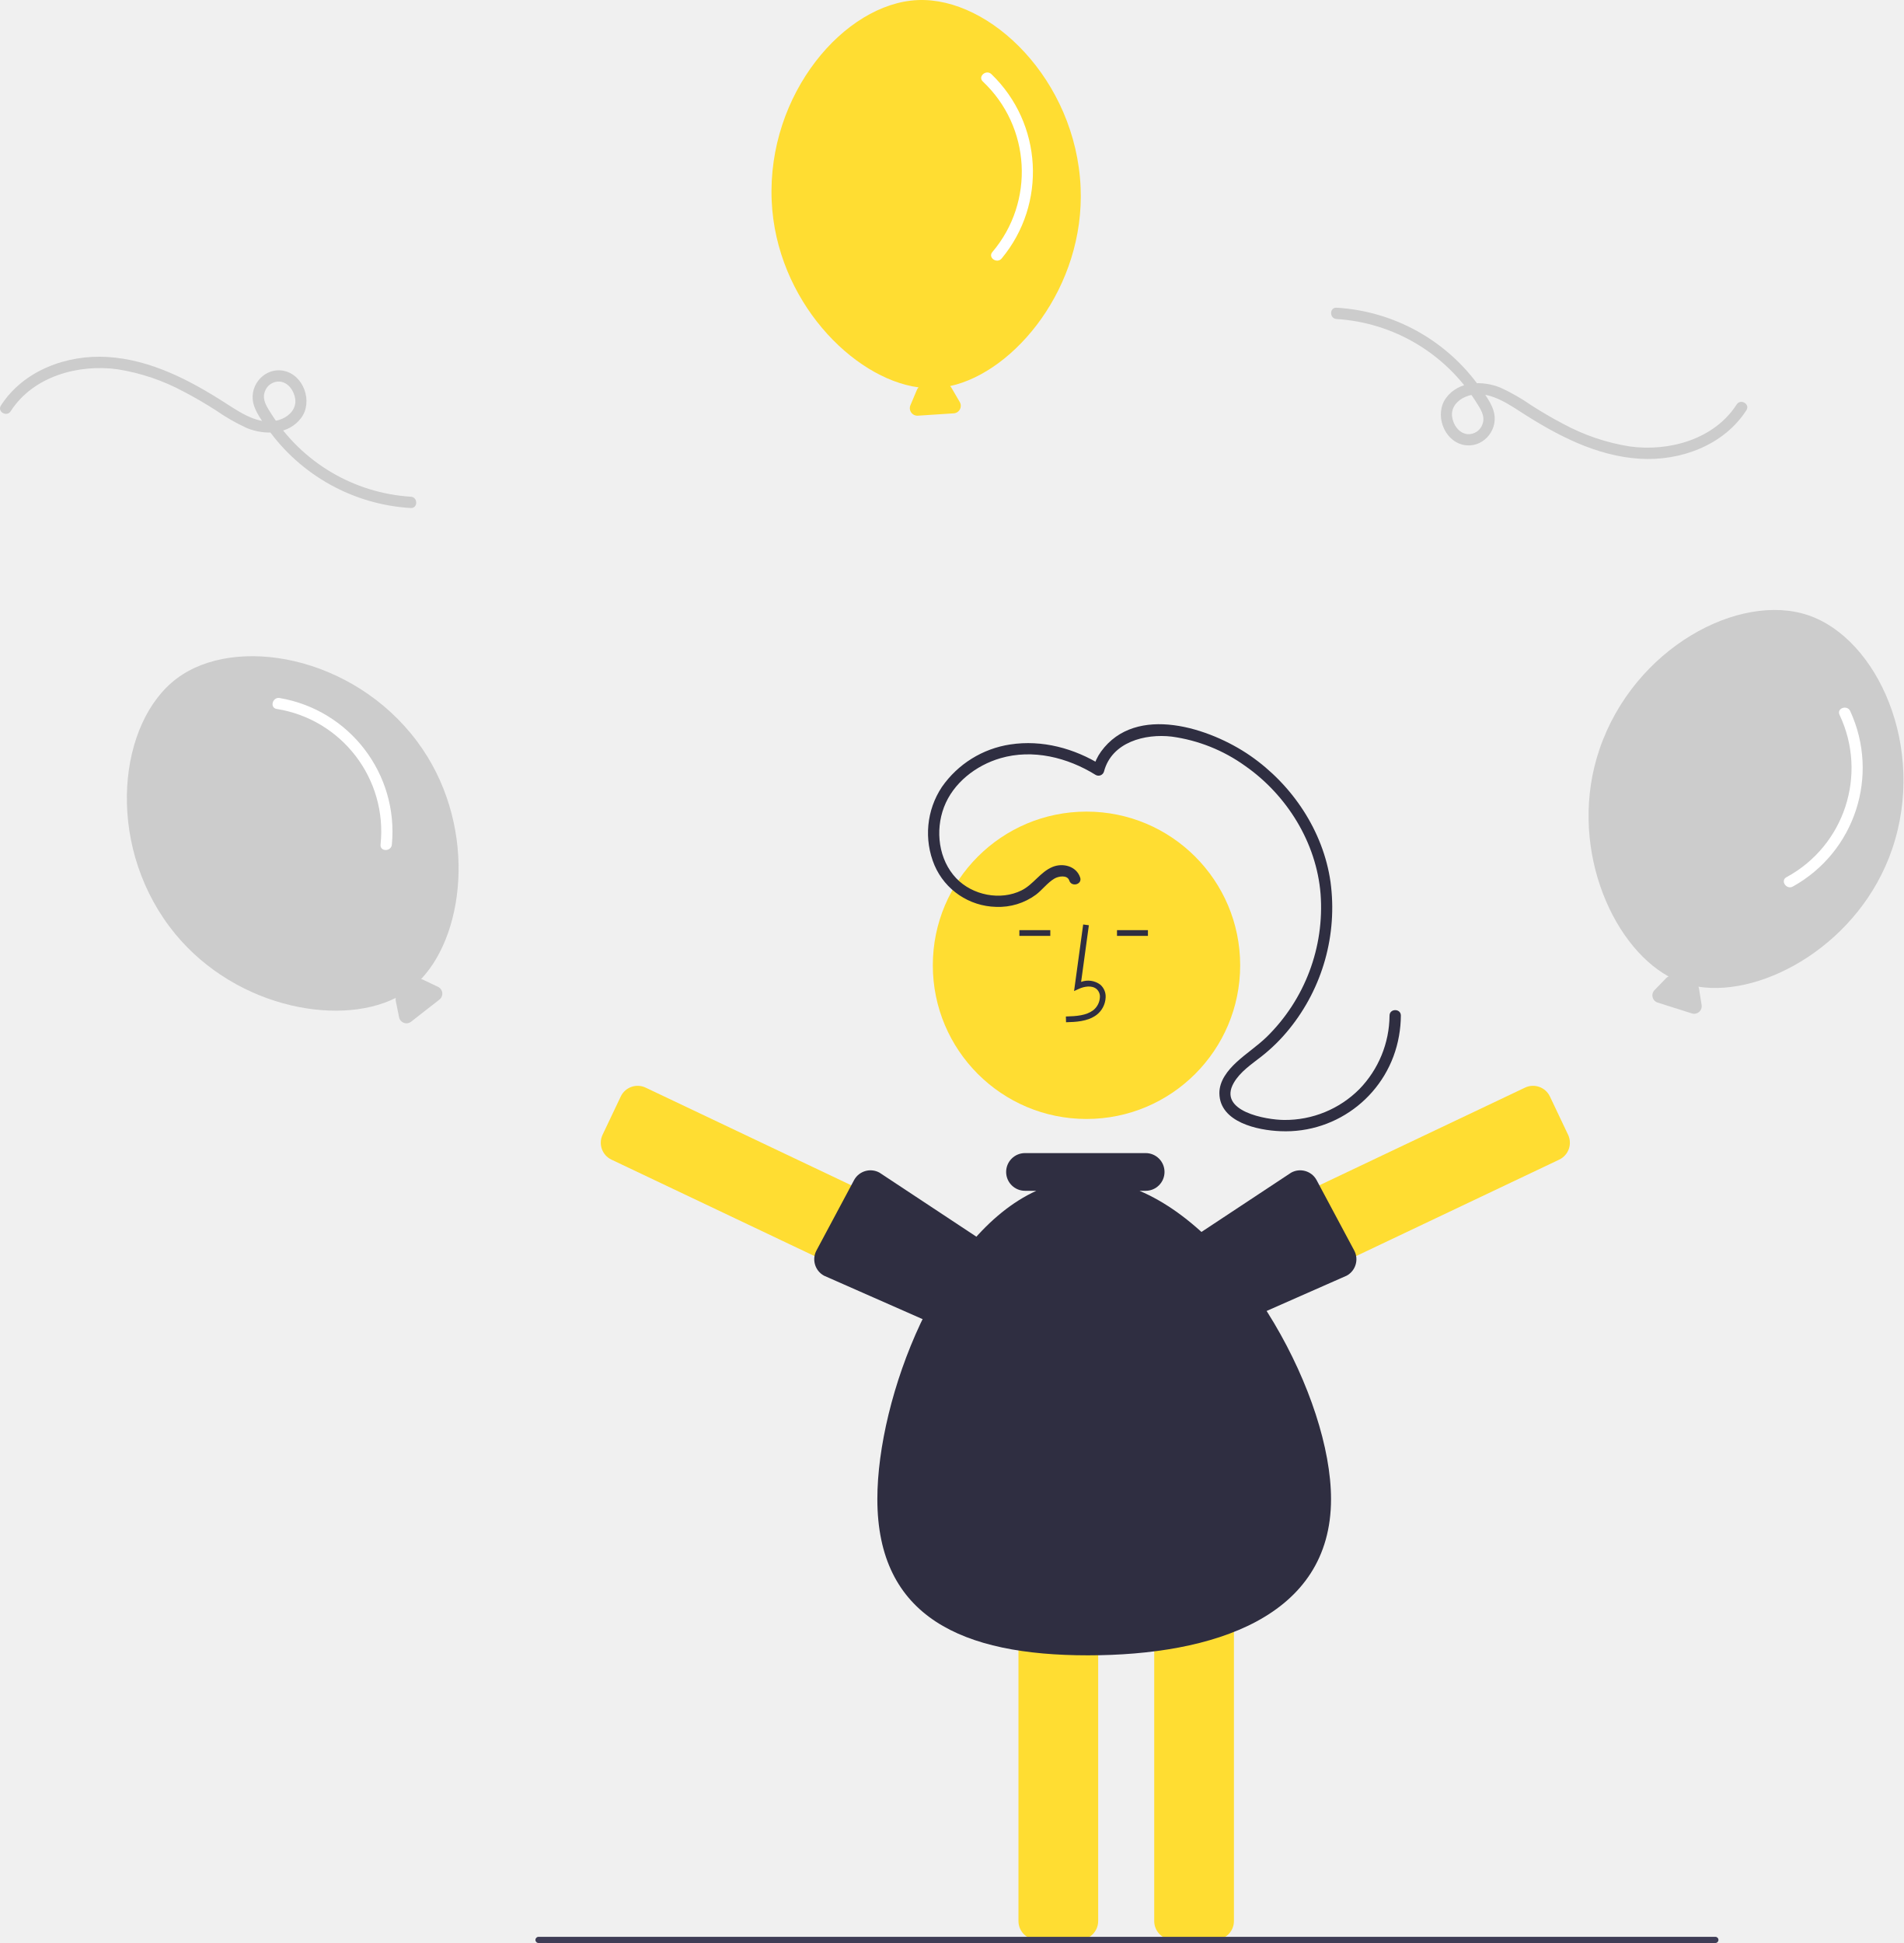
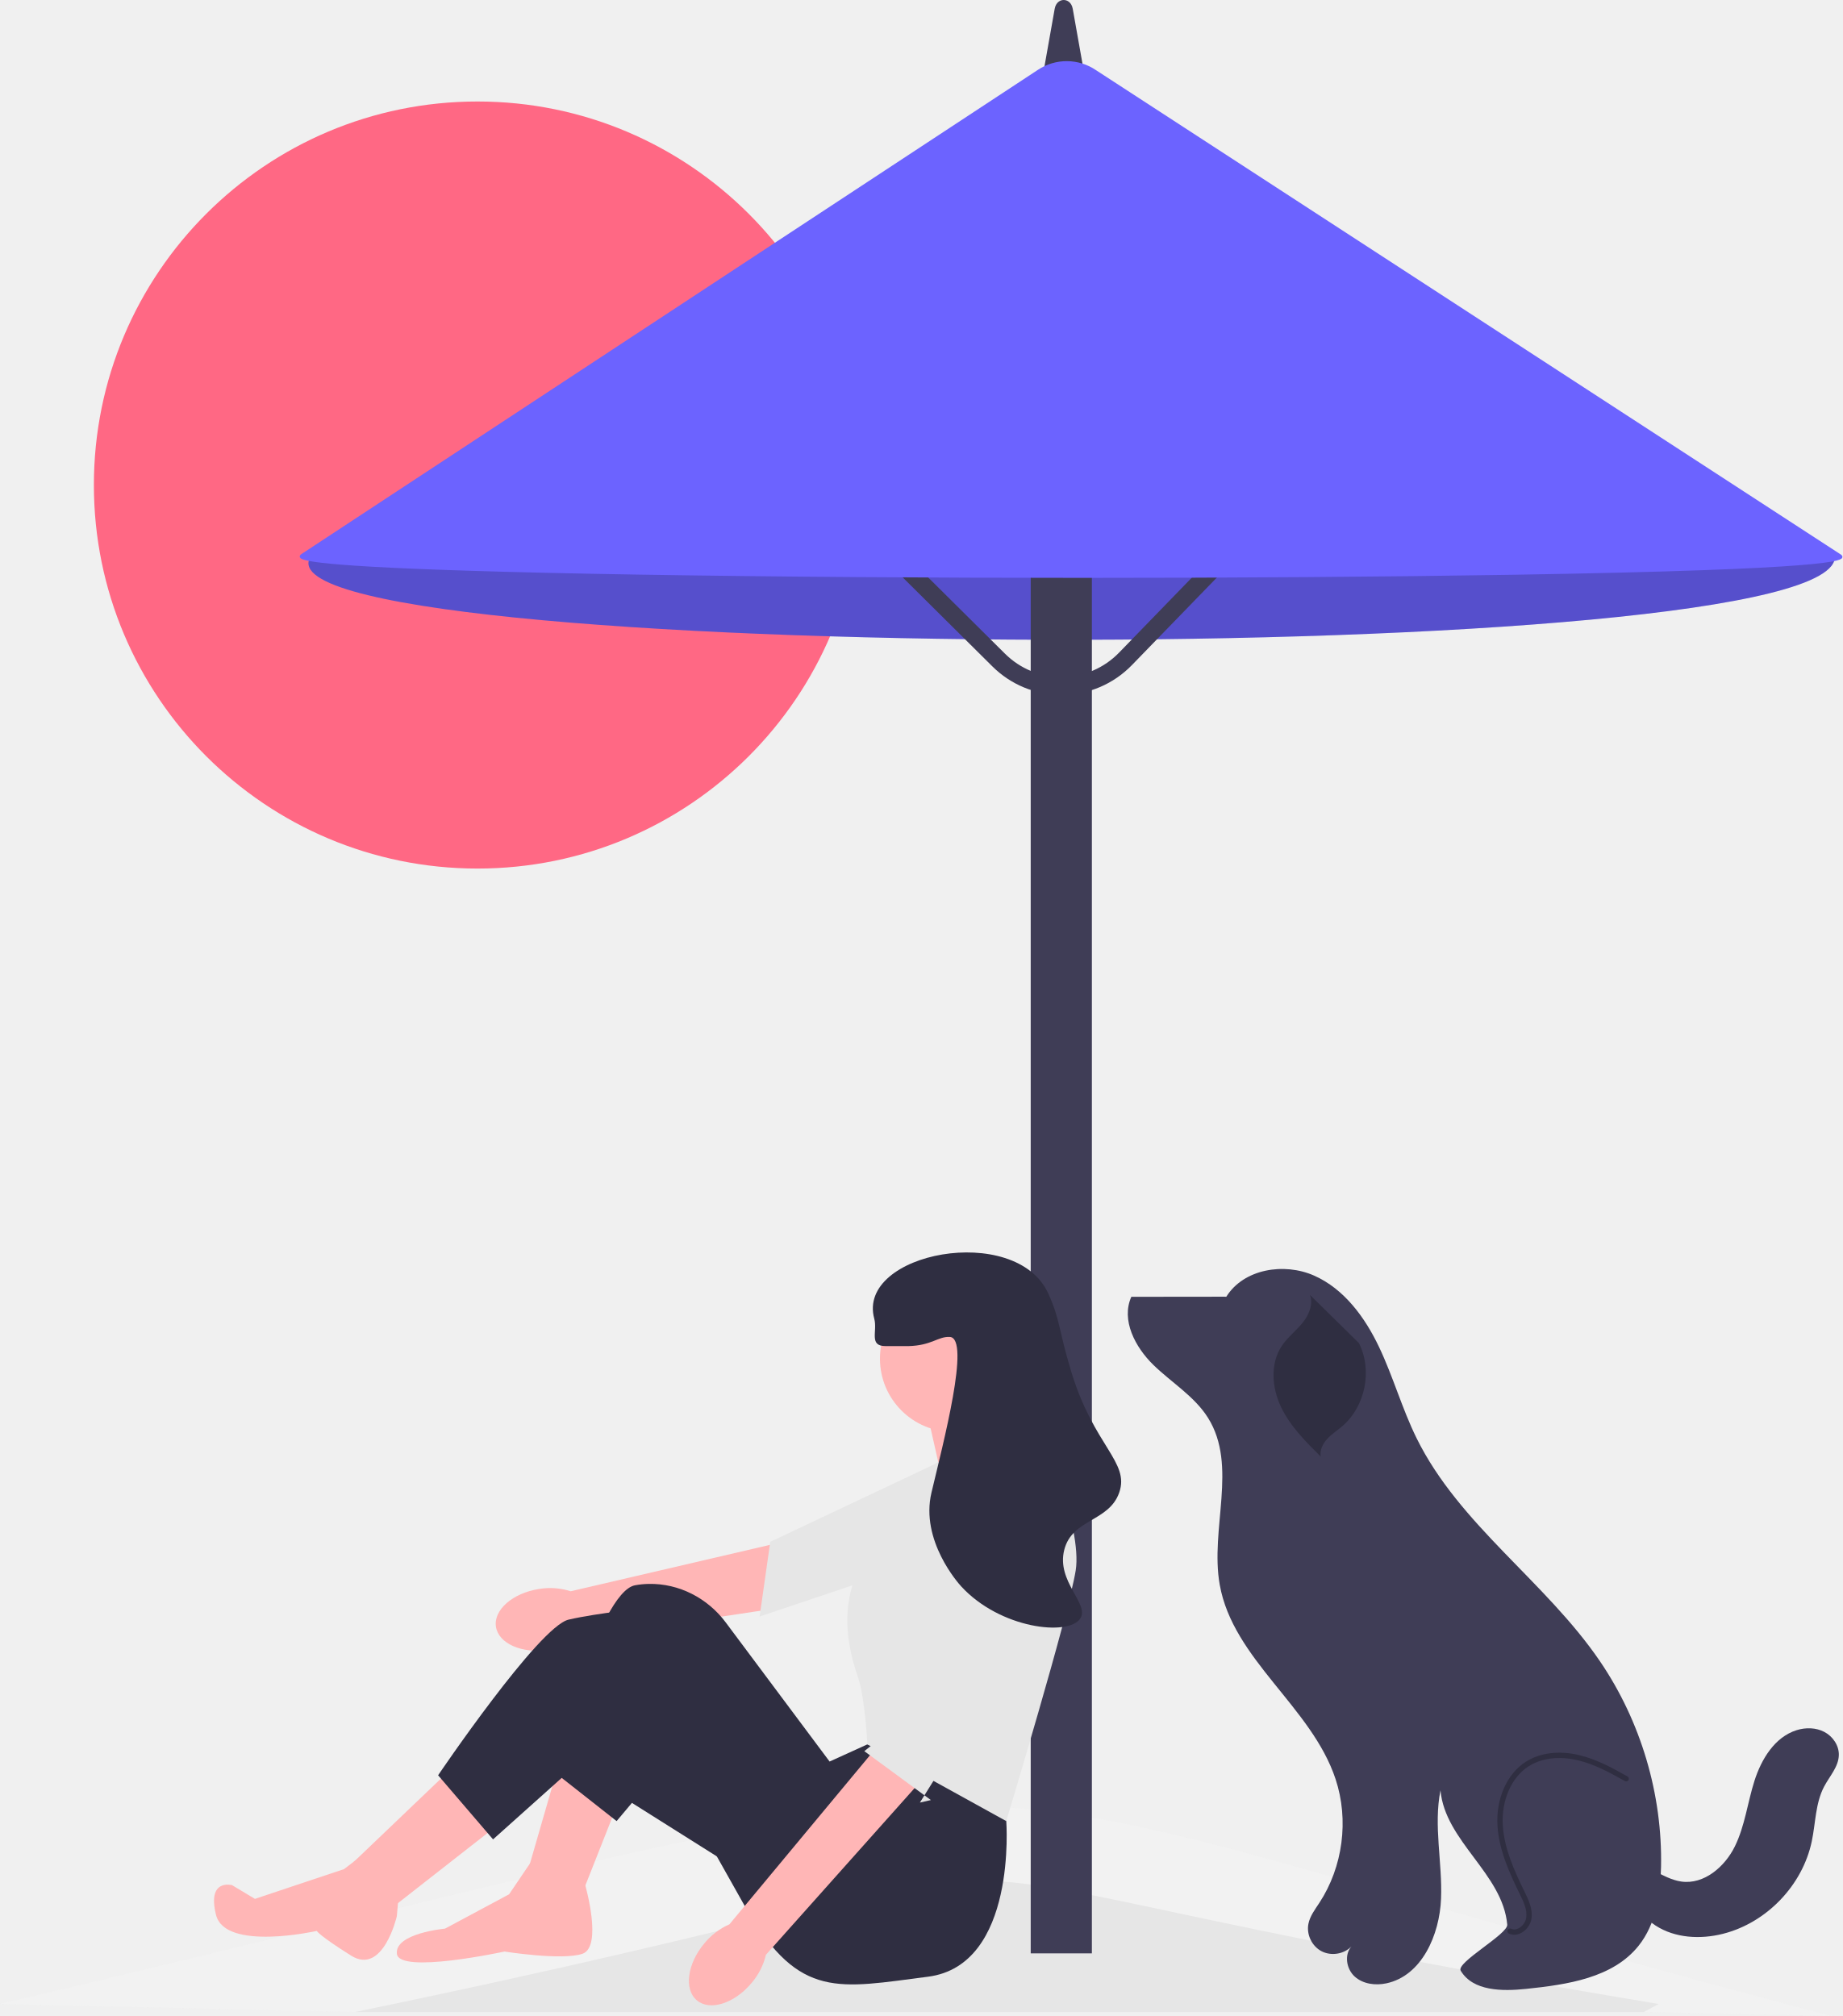
- <svg xmlns="http://www.w3.org/2000/svg" data-name="Layer 1" width="616.258" height="629" viewBox="0 0 616.258 629">
-   <path d="M426.896,375.502c-20.785-27.815-58.827-34.528-77.73-20.403s-23.246,52.51-2.461,80.326c19.239,25.747,54.096,32.768,73.295,23.122a2.411,2.411,0,0,0-.011.914l1.082,5.351a2.442,2.442,0,0,0,3.896,1.44l9.166-7.161a2.442,2.442,0,0,0-.454-4.129l-4.931-2.345a2.417,2.417,0,0,0-.543-.17C443.004,436.803,446.177,401.305,426.896,375.502Z" transform="translate(-291.8712 -135.5)" fill="#ccc" />
-   <path d="M381.431,365a40.17,40.17,0,0,1,33.644,43.918c-.223,2.345,3.441,2.33,3.662,0a43.923,43.923,0,0,0-36.332-47.45C380.099,361.077,379.108,364.606,381.431,365Z" transform="translate(-291.8712 -135.5)" fill="#fff" />
-   <path d="M904.468,410.328c11.184-32.873-4.794-68.043-27.135-75.644s-56.453,10.527-67.637,43.4c-10.352,30.428,3.57,63.146,22.383,73.524a2.411,2.411,0,0,0-.76.508l-3.801,3.919a2.442,2.442,0,0,0,1.016,4.028l11.089,3.509a2.442,2.442,0,0,0,3.148-2.71l-.855-5.392a2.417,2.417,0,0,0-.166-.544C863.023,458.281,894.093,440.822,904.468,410.328Z" transform="translate(-291.8712 -135.5)" fill="#ccc" />
-   <path d="M887.416,366.893a40.17,40.17,0,0,1-17.192,52.585c-2.06,1.142.025,4.155,2.071,3.02a43.923,43.923,0,0,0,18.584-56.8C889.898,363.576,886.428,364.755,887.416,366.893Z" transform="translate(-291.8712 -135.5)" fill="#fff" />
-   <path d="M641.717,196.15c-1.52-34.69-29.181-61.654-52.757-60.622s-48.774,30.312-47.254,65.002c1.407,32.11,26.262,57.536,47.56,60.372a2.411,2.411,0,0,0-.524.749l-2.118,5.032a2.442,2.442,0,0,0,2.41,3.384l11.607-.758a2.442,2.442,0,0,0,1.949-3.668l-2.755-4.714a2.417,2.417,0,0,0-.352-.446C620.52,255.882,643.127,228.33,641.717,196.15Z" transform="translate(-291.8712 -135.5)" fill="#ffdd32" />
-   <path d="M610.053,161.876a40.17,40.17,0,0,1,3.081,55.238c-1.505,1.812,1.532,3.862,3.027,2.062a43.923,43.923,0,0,0-3.316-59.67C611.161,157.883,608.356,160.242,610.053,161.876Z" transform="translate(-291.8712 -135.5)" fill="#fff" />
-   <circle cx="351.752" cy="312.489" r="49.752" fill="#ffdd32" />
-   <path d="M641.361,763.448H627.641a6.049,6.049,0,0,1-6.042-6.042v-114.355a6.049,6.049,0,0,1,6.042-6.042h13.72a6.049,6.049,0,0,1,6.042,6.042v114.355A6.049,6.049,0,0,1,641.361,763.448Z" transform="translate(-291.8712 -135.5)" fill="#ffdd32" />
-   <path d="M685.311,763.448h-13.72a6.049,6.049,0,0,1-6.042-6.042v-114.355a6.049,6.049,0,0,1,6.042-6.042H685.311a6.049,6.049,0,0,1,6.042,6.042v114.355A6.049,6.049,0,0,1,685.311,763.448Z" transform="translate(-291.8712 -135.5)" fill="#ffdd32" />
-   <path d="M607.058,544.697l-5.886,12.394a6.049,6.049,0,0,1-8.05,2.866L489.823,510.901a6.049,6.049,0,0,1-2.866-8.05l5.886-12.394a6.049,6.049,0,0,1,8.05-2.866l103.299,49.056A6.049,6.049,0,0,1,607.058,544.697Z" transform="translate(-291.8712 -135.5)" fill="#ffdd32" />
-   <path d="M622.62,551.34a5.995,5.995,0,0,1-.631,4.13l-6.631,12.011a6.05,6.05,0,0,1-8.211,2.37l-48.542-21.399a6.048,6.048,0,0,1-2.369-8.21l-0-0L568.4,517.485a6.042,6.042,0,0,1,8.21-2.369l43.597,28.819c1.413.78,1.85,5.388,2.298,6.938C622.55,551.029,622.588,551.184,622.62,551.34Z" transform="translate(-291.8712 -135.5)" fill="#2f2e41" />
-   <path d="M682.303,536.646l103.299-49.056a6.049,6.049,0,0,1,8.05,2.866l5.886,12.394a6.049,6.049,0,0,1-2.866,8.05L693.373,559.957a6.049,6.049,0,0,1-8.05-2.866l-5.886-12.394A6.049,6.049,0,0,1,682.303,536.646Z" transform="translate(-291.8712 -135.5)" fill="#ffdd32" />
-   <path d="M663.989,550.874c.448-1.551.885-6.158,2.298-6.938l43.597-28.819a6.042,6.042,0,0,1,8.21,2.369l12.164,22.756-0.0 0a6.048,6.048,0,0,1-2.369,8.21l-48.542,21.399a6.05,6.05,0,0,1-8.211-2.37l-6.631-12.011a5.995,5.995,0,0,1-.631-4.13C663.906,551.184,663.944,551.029,663.989,550.874Z" transform="translate(-291.8712 -135.5)" fill="#2f2e41" />
-   <path d="M637,466.428l-.052-1.859c3.459-.096,6.508-.313,8.8-1.987a5.715,5.715,0,0,0,2.214-4.21,3.267,3.267,0,0,0-1.072-2.691c-1.521-1.285-3.969-.869-5.752-.051l-1.538.705,2.95-21.558,1.842.252-2.509,18.338a6.563,6.563,0,0,1,6.208.893,5.086,5.086,0,0,1,1.729,4.176,7.56,7.56,0,0,1-2.975,5.646C643.9,466.235,640.074,466.342,637,466.428Z" transform="translate(-291.8712 -135.5)" fill="#2f2e41" />
-   <rect x="361.629" y="301.112" width="10.013" height="1.859" fill="#2f2e41" />
-   <rect x="330.023" y="301.112" width="10.013" height="1.859" fill="#2f2e41" />
-   <path d="M660.774,520.994h2.006a6.104,6.104,0,1,0,0-12.208H623.714a6.104,6.104,0,0,0,0,12.208h3.67c-31.352,14.264-51.47,66.955-51.47,99.79,0,38.252,27.607,50.59,68.166,50.59s78.712-12.339,78.712-50.59C722.792,587.949,694.454,535.259,660.774,520.994Z" transform="translate(-291.8712 -135.5)" fill="#2f2e41" />
-   <path d="M641.574,419.575c-1.212-3.684-5.585-4.815-8.951-3.425-3.947,1.63-6.185,5.667-9.997,7.575-6.856,3.432-15.952,1.589-21.179-3.913-5.716-6.016-6.842-15.405-3.965-23.002,2.975-7.856,10.355-13.542,18.257-15.851,10.5-3.069,21.765-.253,30.86,5.408a1.848,1.848,0,0,0,2.69-1.094c2.501-9.555,13.289-12.336,21.958-11.311a53.079,53.079,0,0,1,23.712,9.463c13.552,9.455,23.106,24.856,24.445,41.435a58.686,58.686,0,0,1-17.45,46.332c-3.055,2.948-6.615,5.267-9.73,8.139-2.837,2.617-5.634,6.06-5.577,10.133.13,9.367,12.456,11.95,19.75,12.231a37.291,37.291,0,0,0,38.399-30.836,38.541,38.541,0,0,0,.602-6.585c.011-2.357-3.652-2.36-3.662,0a34.541,34.541,0,0,1-9.777,23.814,33.922,33.922,0,0,1-24.349,9.972c-5.823-.029-21.6-2.79-16.312-12.001,2.067-3.602,5.777-6.054,8.975-8.56a56.152,56.152,0,0,0,9.005-8.889,62.398,62.398,0,0,0,13.347-47.612c-2.361-16.515-12.374-31.438-25.997-40.862-12.97-8.973-36.942-16.908-48.278-1.362a16.437,16.437,0,0,0-2.591,5.525l2.69-1.094c-8.762-5.453-19.207-8.282-29.505-6.705a32.954,32.954,0,0,0-22.14,13.765,26.96,26.96,0,0,0-2.39,25.342,22.264,22.264,0,0,0,19.953,13.473,20.382,20.382,0,0,0,12.894-3.946c2.086-1.591,3.689-3.843,5.947-5.197,1.293-.776,4.2-1.32,4.836.612.733,2.229,4.271,1.274,3.532-.974Z" transform="translate(-291.8712 -135.5)" fill="#2f2e41" />
-   <path d="M724.586,238.774a57.623,57.623,0,0,1,45.071,26.697c1.364,2.181,3.146,4.578,2.201,7.263a4.775,4.775,0,0,1-4.948,3.305c-2.785-.339-4.582-3.063-4.925-5.674-.389-2.961,1.7-5.286,4.279-6.386,6.303-2.689,12.662,1.466,17.796,4.782,11.698,7.556,24.565,14.389,38.74,15.25,13.115.797,27.179-4.346,34.474-15.719,1.276-1.99-1.893-3.828-3.162-1.849-7.235,11.28-21.86,15.331-34.577,13.587a67.219,67.219,0,0,1-21.636-7.345c-3.495-1.814-6.885-3.825-10.207-5.939a65.129,65.129,0,0,0-10.011-5.739c-5.837-2.398-13.565-2.211-17.642,3.31-3.804,5.151-.864,13.725,5.498,15.173,6.03,1.372,11.312-4.298,10.071-10.228-.635-3.033-2.919-6.001-4.687-8.48A61.29,61.29,0,0,0,724.586,235.112c-2.356-.117-2.35,3.546,0,3.662Z" transform="translate(-291.8712 -135.5)" fill="#ccc" />
-   <path d="M424.856,296.298a57.623,57.623,0,0,1-45.071-26.697c-1.364-2.181-3.146-4.578-2.201-7.263a4.775,4.775,0,0,1,4.948-3.305c2.785.339,4.582,3.063,4.925,5.674.389,2.961-1.7,5.286-4.279,6.386-6.303,2.689-12.662-1.466-17.796-4.782-11.698-7.556-24.565-14.389-38.74-15.25-13.115-.797-27.179,4.346-34.474,15.719-1.276,1.99,1.893,3.828,3.162,1.849,7.235-11.28,21.86-15.331,34.577-13.587a67.219,67.219,0,0,1,21.636,7.345c3.495,1.814,6.885,3.825,10.207,5.939a65.13,65.13,0,0,0,10.011,5.739c5.837,2.398,13.565,2.211,17.642-3.31,3.804-5.151.864-13.725-5.498-15.173-6.03-1.372-11.312,4.298-10.071,10.228.635,3.033,2.919,6.001,4.687,8.48A61.29,61.29,0,0,0,424.856,299.96c2.356.117,2.35-3.546,0-3.662Z" transform="translate(-291.8712 -135.5)" fill="#ccc" />
-   <path d="M847.218,764.5h-381a1,1,0,0,1,0-2h381a1,1,0,0,1,0,2Z" transform="translate(-291.8712 -135.5)" fill="#3f3d56" />
+ <svg xmlns="http://www.w3.org/2000/svg" width="691.088" height="756.357" viewBox="0 0 691.088 756.357">
+   <circle cx="179.108" cy="181.971" r="143.892" fill="#ff6884" />
+   <path d="M394.08,55.602L116.931,208.265c-32.016,41.048,576.322,43.585,571.302,.151L419.482,55.753c-7.649-4.345-17.68-4.405-25.402-.151Z" fill="#6c63ff" />
+   <path d="M394.08,55.602L116.931,208.265c-32.016,41.048,576.322,43.585,571.302,.151L419.482,55.753c-7.649-4.345-17.68-4.405-25.402-.151Z" isolation="isolate" opacity=".2" />
+   <path d="M687.083,756.357l-70.499-1.503H133.164L0,751.85c441.478-104.337,305.737-95.353,687.083,4.508Z" fill="#f2f2f2" isolation="isolate" opacity=".8" />
+   <path d="M622.179,751.85l-5.595,3.005H133.164c330.454-68.213,132.336-62.207,489.015-3.005Z" fill="#e6e6e6" />
+   <path d="M388.597,42.857h20.807l-7.017-39.548c-.434-2.443-2.095-3.31-3.387-3.31s-2.953,.866-3.387,3.31l-7.017,39.548Z" fill="#3f3d56" />
+   <rect x="386.624" y="173.344" width="22.94" height="559.514" fill="#3f3d56" />
+   <path d="M398.16,260.688c-9.787,0-18.987-3.79-25.943-10.695l-57.897-57.481,4.73-4.765,57.897,57.481c5.757,5.715,13.356,8.835,21.507,8.745,8.112-.077,15.689-3.325,21.338-9.148l55.324-57.033,4.819,4.675-55.324,57.033c-6.908,7.121-16.175,11.093-26.094,11.187-.119,.001-.239,.001-.357,.001v-0Z" fill="#3f3d56" />
+   <path d="M406.182,216.805c-28.488,0-57.201-.098-85.07-.295-59.046-.42-109.458-1.249-145.785-2.399-61.919-1.96-62.578-4.188-62.86-5.138-.064-.22-.087-.646,.496-1.03L389.351,26.184c6.646-4.382,15.198-4.322,21.786,.156l279.431,181.752c.583,.396,.554,.823,.485,1.043-.349,1.117-1.407,4.517-124.098,6.514-46.681,.76-103.256,1.156-160.773,1.156Z" fill="#6c63ff" />
+   <g>
+     <path d="M459.394,486.494l-35.029,.038c-3.922,8.717,1.437,18.912,8.29,25.576s15.446,11.776,20.506,19.885c11.229,17.995,.647,41.659,4.356,62.543,4.994,28.122,34.476,45.819,43.454,72.933,5.079,15.338,2.77,32.943-6.092,46.453-1.636,2.494-3.525,4.956-4.097,7.884-.778,3.981,1.317,8.352,4.907,10.239s8.379,1.134,11.217-1.764c-2.771,3.149-1.863,8.466,1.248,11.28s7.745,3.414,11.849,2.547c13.301-2.809,19.996-18.173,20.534-31.756,.538-13.583-2.871-27.346-.211-40.678,1.696,19.133,23.344,31.283,25.04,50.415,.314,3.545-19.28,14.21-17.456,17.267,4.61,7.728,15.595,7.754,24.546,6.828,15.409-1.594,32.521-4.077,42.187-16.183,6.512-8.156,8.199-19.134,8.413-29.568,.559-27.242-7.556-54.597-22.881-77.126-20.396-29.985-52.821-51.236-68.833-83.775-5.442-11.059-8.772-23.05-14.067-34.18-5.295-11.13-13.083-21.78-24.351-26.774-11.268-4.995-26.438-2.531-32.94,7.939" fill="#3f3d56" />
+     <path d="M568.011,725.878c-.698,0-1.381-.149-2.024-.449-.501-.233-.717-.828-.484-1.329s.827-.718,1.329-.484c1.103,.513,2.166,.177,2.862-.197,1.43-.767,2.551-2.337,2.788-3.909,.46-3.036-1.062-6.138-2.404-8.875-3.915-7.979-7.785-16.525-8.366-25.555-.655-10.182,3.548-19.666,10.708-24.163,5.323-3.342,12.359-4.216,19.814-2.464,6.386,1.502,12.27,4.652,18.236,8.023,.481,.271,.65,.882,.379,1.362-.272,.481-.881,.651-1.363,.379-6.058-3.423-11.573-6.374-17.71-7.817-6.93-1.63-13.427-.844-18.292,2.21-6.547,4.111-10.385,12.88-9.776,22.341,.557,8.665,4.339,17.004,8.165,24.803,1.399,2.852,3.139,6.4,2.586,10.055-.333,2.197-1.832,4.306-3.821,5.372-.863,.463-1.757,.696-2.628,.696h0Z" fill="#2f2e41" />
+     <path d="M509.734,503.898c5.141,10.2,2.428,23.748-6.244,31.183-1.862,1.597-3.959,2.933-5.624,4.734s-2.887,4.241-2.467,6.657c-5.681-5.636-11.474-11.427-14.911-18.654-3.436-7.227-4.107-16.3,.365-22.937,2.134-3.166,5.243-5.54,7.665-8.492,2.421-2.952,4.168-6.971,2.859-10.558" fill="#2f2e41" />
+     <path d="M611.905,699.811c-2.717,8.308,1.757,17.868,9.096,22.614s16.824,5.238,25.297,3.091c16.384-4.153,29.84-18.181,33.308-34.724,1.442-6.88,1.341-14.254,4.606-20.479,2.052-3.913,5.439-7.448,5.537-11.865,.08-3.59-2.25-6.997-5.429-8.667s-7.051-1.728-10.472-.641c-8.156,2.592-13.163,10.852-15.757,19.007-2.595,8.155-3.563,16.875-7.335,24.557-3.772,7.682-11.568,14.39-20.046,13.218-7.331-1.014-13.536-7.623-20.882-6.723" fill="#3f3d56" />
+   </g>
+   <g>
+     <path id="uuid-54f431d9-8f52-4369-9c0b-5619dfe5d050-75" d="M202.232,596.143c-9.917,1.52-17.171,7.869-16.202,14.18,.968,6.311,9.791,10.193,19.712,8.671,3.971-.554,7.752-2.05,11.026-4.364l71.737-10.808,2.704-24.782-77.145,17.963c-3.818-1.227-7.875-1.522-11.831-.86h-0Z" fill="#ffb6b6" />
+     <polygon points="382.945 544.472 366.684 578.978 284.939 606.496 284.939 606.496 288.922 578.451 288.922 578.451 364.357 542.804 382.945 544.472" fill="#e6e6e6" />
+     <polygon points="232.175 675.49 217.576 712.417 198.683 699.535 209.847 660.891 232.175 675.49" fill="#ffb6b6" />
+     <polygon points="171.203 661.75 132.559 698.676 148.016 714.993 187.52 684.077 171.203 661.75" fill="#ffb6b6" />
+     <polygon points="390.188 541.523 389.758 538.517 379.883 519.195 347.25 527.782 353.261 554.404 390.188 541.523" fill="#ffb6b6" />
+     <path d="M376.448,670.337l1.004,12.898s4.149,54.085-29.343,58.379-48.091,8.588-67.842-24.904l-30.916-54.961-18.058,21.486-24.022-18.91s17.175-66.984,30.915-69.56c1.718-.322,3.435-.483,5.126-.518,11.375-.237,22.098,5.327,28.904,14.444l38.965,52.199,14.17-6.441,51.096,15.887v-0Z" fill="#2f2e41" />
+     <path d="M190.955,710.699l8.677-12.804,19.915,9.455s6.617,23.101-1.112,25.678-29.198-.859-29.198-.859c0,0-39.503,8.588-40.362,.859s18.034-9.446,18.034-9.446l24.045-12.881,0-0-0,0Z" fill="#ffb6b6" />
+     <path d="M275.113,700.394l-59.684-37.606-30.486,27.301-20.61-24.045s37.786-55.82,48.95-58.396c11.164-2.576,29.198-4.294,29.198-4.294l54.961,50.667-22.328,46.373v-0l-0,0Z" fill="#2f2e41" />
+     <path d="M136.72,695.38l12.621,18.004-.494,5.554s-5.124,22.318-17.147,14.768-12.881-9.267-12.881-9.267c0,0-34.351,7.729-37.786-6.011s6.011-11.164,6.011-11.164l8.577,5.153,33.435-11.177,7.663-5.86v-0Z" fill="#ffb6b6" />
+     <circle cx="357.555" cy="509.748" r="27.48" fill="#ffb6b6" />
+     <path d="M351.114,548.822l39.503-12.023s15.458,36.068,12.881,52.385c-2.576,16.317-26.047,94.052-26.047,94.052l-52.1-28.786s-.859-17.175-3.435-24.904-10.735-31.345,7.299-51.096c18.034-19.752,21.898-29.627,21.898-29.627l-0,0Z" fill="#e6e6e6" />
+     <g>
+       <path id="uuid-b26c39a4-6f50-479a-8ec8-74191e458edf-76" d="M264.17,729.147c-6.429,7.702-7.666,17.262-2.764,21.353,4.902,4.091,14.086,1.162,20.516-6.543,2.611-3.043,4.455-6.667,5.378-10.568l60.857-68.239-18.859-10.194-55.69,67.007c-3.675,1.607-6.911,4.07-9.439,7.184l0-0v-0Z" fill="#ffb6b6" />
+       <polygon points="381.415 566.148 390.752 603.132 345.053 676.284 349.177 675.343 324.202 656.994 330.329 652.085 365.992 576.657 381.415 566.148" fill="#e6e6e6" />
+     </g>
+     <path d="M332.221,505.025c7.048-.017,7.448,.03,8.588,0,8.741-.231,11.027-3.67,15.458-3.435,7.908,.419-2.529,40.066-6.87,58.396-4.257,17.977,10.13,34.085,11.164,35.209,14.603,15.882,40.254,18.786,44.656,12.023,3.563-5.474-9.063-13.798-6.011-25.763,2.983-11.696,16.759-10.451,20.61-21.469,4.033-11.539-9.52-17.359-18.034-45.514-4.89-16.17-4.025-19.183-8.588-29.198-12.196-26.77-71.977-15.372-65.266,9.446,1.298,4.801-2.157,10.321,4.294,10.305v-0Z" fill="#2f2e41" />
+   </g>
</svg>
